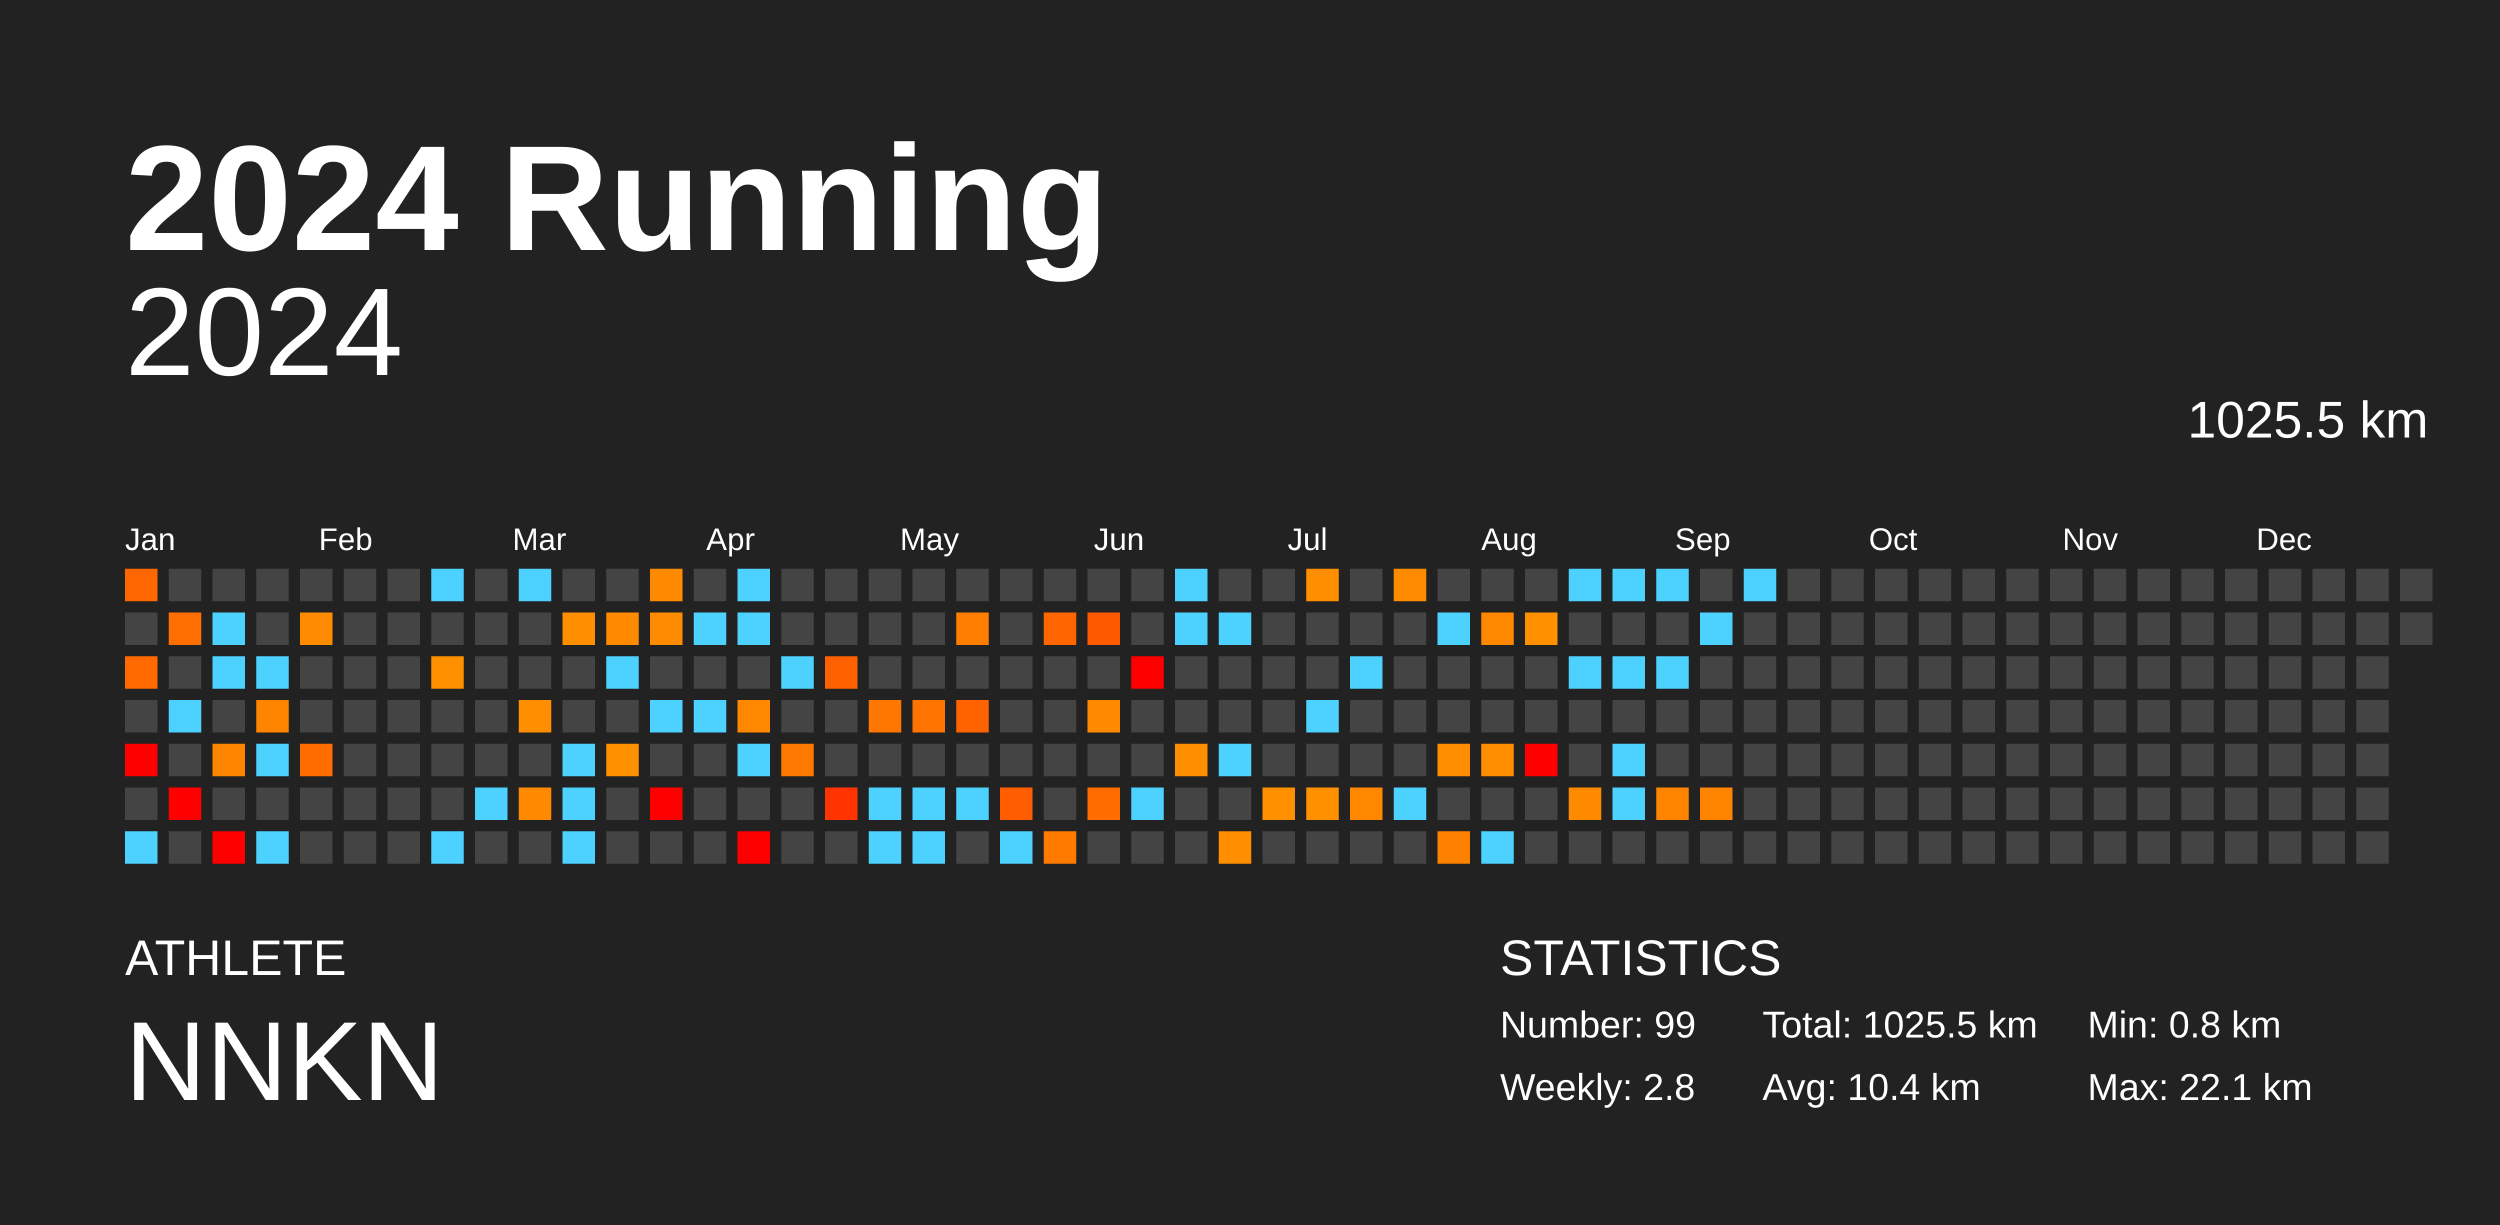
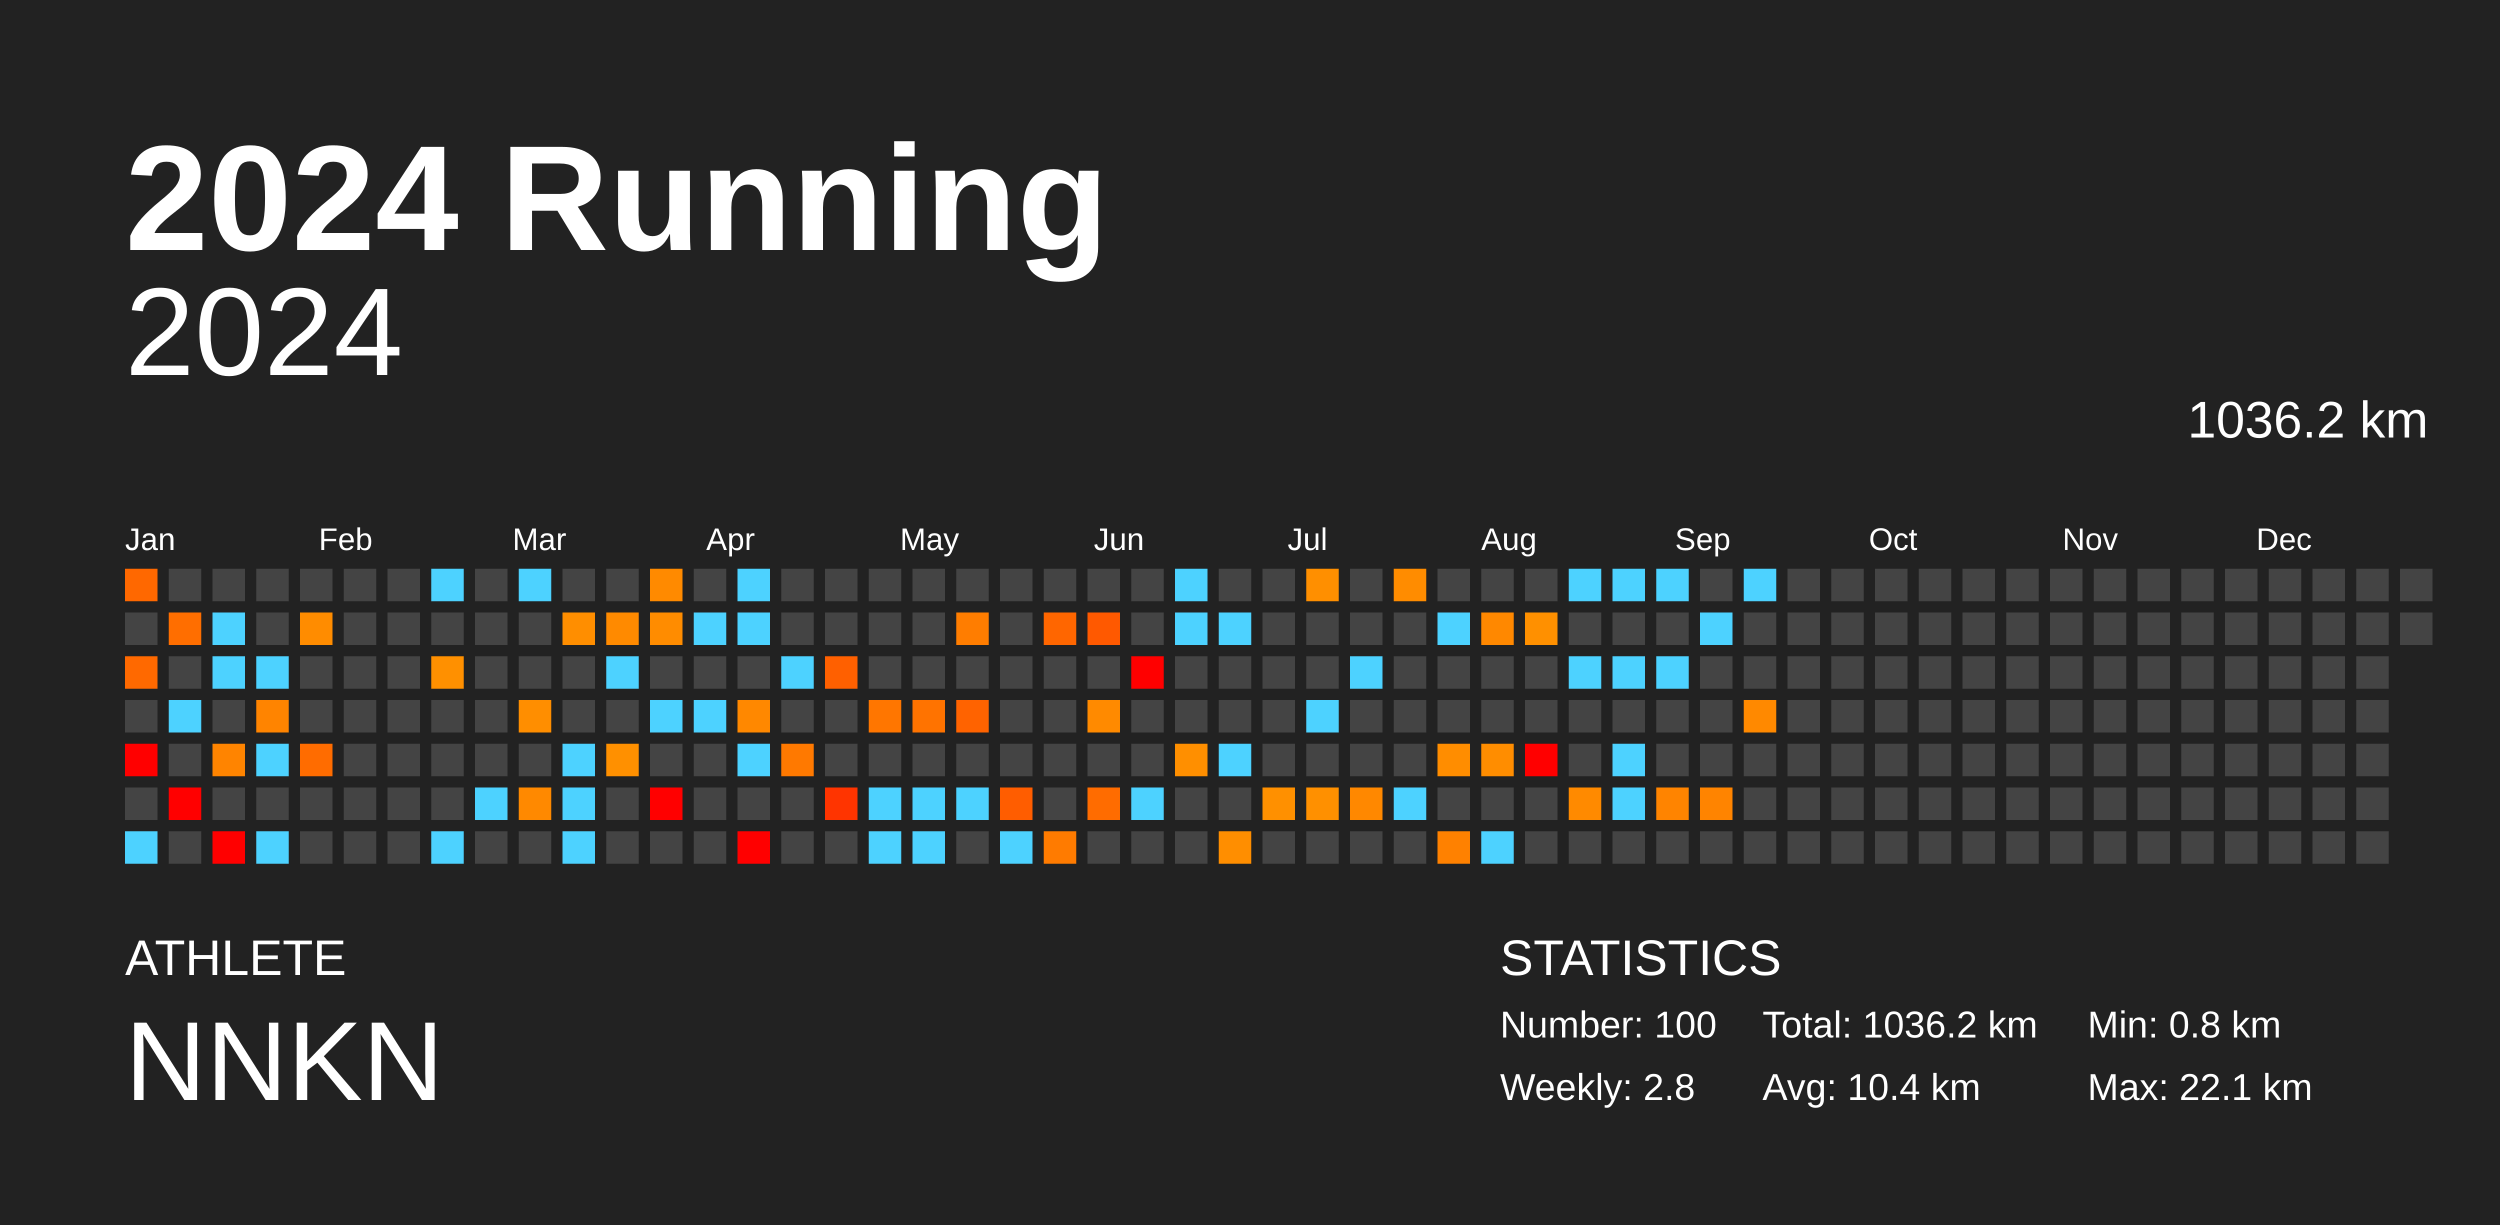
<svg xmlns="http://www.w3.org/2000/svg" baseProfile="full" height="98mm" version="1.1" viewBox="0,0,200,98" width="200mm">
  <defs />
  <rect fill="#222222" height="98" width="200" x="0" y="0" />
  <text fill="#FFFFFF" style="font-size:12px; font-family:Arial; font-weight:bold;" x="10" y="20">2024 Running</text>
  <text fill="#FFFFFF" style="font-size:4px; font-family:Arial" x="10" y="78">ATHLETE</text>
  <text fill="#FFFFFF" style="font-size:9px; font-family:Arial" x="10" y="88">NNKN</text>
  <text fill="#FFFFFF" style="font-size:4px; font-family:Arial" x="120" y="78">STATISTICS</text>
-   <text fill="#FFFFFF" style="font-size:3px; font-family:Arial" x="120" y="83">Number: 99</text>
+   <text fill="#FFFFFF" style="font-size:3px; font-family:Arial" x="120" y="83">Number: 100</text>
  <text fill="#FFFFFF" style="font-size:3px; font-family:Arial" x="120" y="88">Weekly: 2.8</text>
-   <text fill="#FFFFFF" style="font-size:3px; font-family:Arial" x="141" y="83">Total: 1025.5 km</text>
+   <text fill="#FFFFFF" style="font-size:3px; font-family:Arial" x="141" y="83">Total: 1036.2 km</text>
  <text fill="#FFFFFF" style="font-size:3px; font-family:Arial" x="141" y="88">Avg: 10.4 km</text>
  <text fill="#FFFFFF" style="font-size:3px; font-family:Arial" x="167" y="83">Min: 0.8 km</text>
  <text fill="#FFFFFF" style="font-size:3px; font-family:Arial" x="167" y="88">Max: 22.1 km</text>
  <text alignment-baseline="hanging" fill="#FFFFFF" style="font-size:10.0px; font-family:Arial;" x="10" y="30">2024</text>
-   <text alignment-baseline="hanging" fill="#FFFFFF" style="font-size:4.125px; font-family:Arial;" x="175" y="35">1025.5 km</text>
+   <text alignment-baseline="hanging" fill="#FFFFFF" style="font-size:4.125px; font-family:Arial;" x="175" y="35">1036.2 km</text>
  <text fill="#FFFFFF" style="font-size:2.5px; font-family:Arial" x="10.0" y="44">Jan</text>
  <text fill="#FFFFFF" style="font-size:2.5px; font-family:Arial" x="25.5" y="44">Feb</text>
  <text fill="#FFFFFF" style="font-size:2.5px; font-family:Arial" x="41.0" y="44">Mar</text>
  <text fill="#FFFFFF" style="font-size:2.5px; font-family:Arial" x="56.5" y="44">Apr</text>
  <text fill="#FFFFFF" style="font-size:2.5px; font-family:Arial" x="72.0" y="44">May</text>
  <text fill="#FFFFFF" style="font-size:2.5px; font-family:Arial" x="87.5" y="44">Jun</text>
  <text fill="#FFFFFF" style="font-size:2.5px; font-family:Arial" x="103.0" y="44">Jul</text>
  <text fill="#FFFFFF" style="font-size:2.5px; font-family:Arial" x="118.5" y="44">Aug</text>
  <text fill="#FFFFFF" style="font-size:2.5px; font-family:Arial" x="134.0" y="44">Sep</text>
  <text fill="#FFFFFF" style="font-size:2.5px; font-family:Arial" x="149.5" y="44">Oct</text>
  <text fill="#FFFFFF" style="font-size:2.5px; font-family:Arial" x="165.0" y="44">Nov</text>
  <text fill="#FFFFFF" style="font-size:2.5px; font-family:Arial" x="180.5" y="44">Dec</text>
  <rect fill="#ff6800" height="2.6" width="2.6" x="10.0" y="45.5" />
  <rect fill="#444444" height="2.6" width="2.6" x="10.0" y="49.0" />
  <rect fill="#ff6900" height="2.6" width="2.6" x="10.0" y="52.5" />
  <rect fill="#444444" height="2.6" width="2.6" x="10.0" y="56.0" />
  <rect fill="red" height="2.6" width="2.6" x="10.0" y="59.5" />
  <rect fill="#444444" height="2.6" width="2.6" x="10.0" y="63.0" />
  <rect fill="#4dd2ff" height="2.6" width="2.6" x="10.0" y="66.5" />
  <rect fill="#444444" height="2.6" width="2.6" x="13.5" y="45.5" />
  <rect fill="#ff6e00" height="2.6" width="2.6" x="13.5" y="49.0" />
  <rect fill="#444444" height="2.6" width="2.6" x="13.5" y="52.5" />
  <rect fill="#4dd2ff" height="2.6" width="2.6" x="13.5" y="56.0" />
  <rect fill="#444444" height="2.6" width="2.6" x="13.5" y="59.5" />
  <rect fill="red" height="2.6" width="2.6" x="13.5" y="63.0" />
  <rect fill="#444444" height="2.6" width="2.6" x="13.5" y="66.5" />
  <rect fill="#444444" height="2.6" width="2.6" x="17.0" y="45.5" />
  <rect fill="#4dd2ff" height="2.6" width="2.6" x="17.0" y="49.0" />
  <rect fill="#4dd2ff" height="2.6" width="2.6" x="17.0" y="52.5" />
  <rect fill="#444444" height="2.6" width="2.6" x="17.0" y="56.0" />
  <rect fill="#ff8400" height="2.6" width="2.6" x="17.0" y="59.5" />
  <rect fill="#444444" height="2.6" width="2.6" x="17.0" y="63.0" />
  <rect fill="red" height="2.6" width="2.6" x="17.0" y="66.5" />
  <rect fill="#444444" height="2.6" width="2.6" x="20.5" y="45.5" />
  <rect fill="#444444" height="2.6" width="2.6" x="20.5" y="49.0" />
  <rect fill="#4dd2ff" height="2.6" width="2.6" x="20.5" y="52.5" />
  <rect fill="#ff8400" height="2.6" width="2.6" x="20.5" y="56.0" />
  <rect fill="#4dd2ff" height="2.6" width="2.6" x="20.5" y="59.5" />
  <rect fill="#444444" height="2.6" width="2.6" x="20.5" y="63.0" />
  <rect fill="#4dd2ff" height="2.6" width="2.6" x="20.5" y="66.5" />
  <rect fill="#444444" height="2.6" width="2.6" x="24.0" y="45.5" />
  <rect fill="#ff8c00" height="2.6" width="2.6" x="24.0" y="49.0" />
  <rect fill="#444444" height="2.6" width="2.6" x="24.0" y="52.5" />
  <rect fill="#444444" height="2.6" width="2.6" x="24.0" y="56.0" />
  <rect fill="#ff6c00" height="2.6" width="2.6" x="24.0" y="59.5" />
  <rect fill="#444444" height="2.6" width="2.6" x="24.0" y="63.0" />
  <rect fill="#444444" height="2.6" width="2.6" x="24.0" y="66.5" />
  <rect fill="#444444" height="2.6" width="2.6" x="27.5" y="45.5" />
  <rect fill="#444444" height="2.6" width="2.6" x="27.5" y="49.0" />
  <rect fill="#444444" height="2.6" width="2.6" x="27.5" y="52.5" />
  <rect fill="#444444" height="2.6" width="2.6" x="27.5" y="56.0" />
  <rect fill="#444444" height="2.6" width="2.6" x="27.5" y="59.5" />
  <rect fill="#444444" height="2.6" width="2.6" x="27.5" y="63.0" />
  <rect fill="#444444" height="2.6" width="2.6" x="27.5" y="66.5" />
  <rect fill="#444444" height="2.6" width="2.6" x="31.0" y="45.5" />
  <rect fill="#444444" height="2.6" width="2.6" x="31.0" y="49.0" />
  <rect fill="#444444" height="2.6" width="2.6" x="31.0" y="52.5" />
  <rect fill="#444444" height="2.6" width="2.6" x="31.0" y="56.0" />
  <rect fill="#444444" height="2.6" width="2.6" x="31.0" y="59.5" />
  <rect fill="#444444" height="2.6" width="2.6" x="31.0" y="63.0" />
  <rect fill="#444444" height="2.6" width="2.6" x="31.0" y="66.5" />
  <rect fill="#4dd2ff" height="2.6" width="2.6" x="34.5" y="45.5" />
  <rect fill="#444444" height="2.6" width="2.6" x="34.5" y="49.0" />
  <rect fill="#ff9000" height="2.6" width="2.6" x="34.5" y="52.5" />
  <rect fill="#444444" height="2.6" width="2.6" x="34.5" y="56.0" />
  <rect fill="#444444" height="2.6" width="2.6" x="34.5" y="59.5" />
  <rect fill="#444444" height="2.6" width="2.6" x="34.5" y="63.0" />
  <rect fill="#4dd2ff" height="2.6" width="2.6" x="34.5" y="66.5" />
  <rect fill="#444444" height="2.6" width="2.6" x="38.0" y="45.5" />
  <rect fill="#444444" height="2.6" width="2.6" x="38.0" y="49.0" />
  <rect fill="#444444" height="2.6" width="2.6" x="38.0" y="52.5" />
  <rect fill="#444444" height="2.6" width="2.6" x="38.0" y="56.0" />
  <rect fill="#444444" height="2.6" width="2.6" x="38.0" y="59.5" />
  <rect fill="#4dd2ff" height="2.6" width="2.6" x="38.0" y="63.0" />
  <rect fill="#444444" height="2.6" width="2.6" x="38.0" y="66.5" />
  <rect fill="#4dd2ff" height="2.6" width="2.6" x="41.5" y="45.5" />
  <rect fill="#444444" height="2.6" width="2.6" x="41.5" y="49.0" />
  <rect fill="#444444" height="2.6" width="2.6" x="41.5" y="52.5" />
  <rect fill="#ff8e00" height="2.6" width="2.6" x="41.5" y="56.0" />
  <rect fill="#444444" height="2.6" width="2.6" x="41.5" y="59.5" />
  <rect fill="#ff8900" height="2.6" width="2.6" x="41.5" y="63.0" />
  <rect fill="#444444" height="2.6" width="2.6" x="41.5" y="66.5" />
  <rect fill="#444444" height="2.6" width="2.6" x="45.0" y="45.5" />
  <rect fill="#ff8e00" height="2.6" width="2.6" x="45.0" y="49.0" />
  <rect fill="#444444" height="2.6" width="2.6" x="45.0" y="52.5" />
  <rect fill="#444444" height="2.6" width="2.6" x="45.0" y="56.0" />
  <rect fill="#4dd2ff" height="2.6" width="2.6" x="45.0" y="59.5" />
  <rect fill="#4dd2ff" height="2.6" width="2.6" x="45.0" y="63.0" />
  <rect fill="#4dd2ff" height="2.6" width="2.6" x="45.0" y="66.5" />
  <rect fill="#444444" height="2.6" width="2.6" x="48.5" y="45.5" />
  <rect fill="#ff8a00" height="2.6" width="2.6" x="48.5" y="49.0" />
  <rect fill="#4dd2ff" height="2.6" width="2.6" x="48.5" y="52.5" />
  <rect fill="#444444" height="2.6" width="2.6" x="48.5" y="56.0" />
  <rect fill="#ff9000" height="2.6" width="2.6" x="48.5" y="59.5" />
  <rect fill="#444444" height="2.6" width="2.6" x="48.5" y="63.0" />
  <rect fill="#444444" height="2.6" width="2.6" x="48.5" y="66.5" />
  <rect fill="#ff8a00" height="2.6" width="2.6" x="52.0" y="45.5" />
  <rect fill="#ff8c00" height="2.6" width="2.6" x="52.0" y="49.0" />
  <rect fill="#444444" height="2.6" width="2.6" x="52.0" y="52.5" />
  <rect fill="#4dd2ff" height="2.6" width="2.6" x="52.0" y="56.0" />
  <rect fill="#444444" height="2.6" width="2.6" x="52.0" y="59.5" />
  <rect fill="red" height="2.6" width="2.6" x="52.0" y="63.0" />
  <rect fill="#444444" height="2.6" width="2.6" x="52.0" y="66.5" />
  <rect fill="#444444" height="2.6" width="2.6" x="55.5" y="45.5" />
  <rect fill="#4dd2ff" height="2.6" width="2.6" x="55.5" y="49.0" />
  <rect fill="#444444" height="2.6" width="2.6" x="55.5" y="52.5" />
  <rect fill="#4dd2ff" height="2.6" width="2.6" x="55.5" y="56.0" />
  <rect fill="#444444" height="2.6" width="2.6" x="55.5" y="59.5" />
  <rect fill="#444444" height="2.6" width="2.6" x="55.5" y="63.0" />
  <rect fill="#444444" height="2.6" width="2.6" x="55.5" y="66.5" />
  <rect fill="#4dd2ff" height="2.6" width="2.6" x="59.0" y="45.5" />
  <rect fill="#4dd2ff" height="2.6" width="2.6" x="59.0" y="49.0" />
  <rect fill="#444444" height="2.6" width="2.6" x="59.0" y="52.5" />
  <rect fill="#ff8800" height="2.6" width="2.6" x="59.0" y="56.0" />
  <rect fill="#4dd2ff" height="2.6" width="2.6" x="59.0" y="59.5" />
  <rect fill="#444444" height="2.6" width="2.6" x="59.0" y="63.0" />
  <rect fill="red" height="2.6" width="2.6" x="59.0" y="66.5" />
  <rect fill="#444444" height="2.6" width="2.6" x="62.5" y="45.5" />
  <rect fill="#444444" height="2.6" width="2.6" x="62.5" y="49.0" />
  <rect fill="#4dd2ff" height="2.6" width="2.6" x="62.5" y="52.5" />
  <rect fill="#444444" height="2.6" width="2.6" x="62.5" y="56.0" />
  <rect fill="#ff7900" height="2.6" width="2.6" x="62.5" y="59.5" />
  <rect fill="#444444" height="2.6" width="2.6" x="62.5" y="63.0" />
  <rect fill="#444444" height="2.6" width="2.6" x="62.5" y="66.5" />
  <rect fill="#444444" height="2.6" width="2.6" x="66.0" y="45.5" />
  <rect fill="#444444" height="2.6" width="2.6" x="66.0" y="49.0" />
  <rect fill="#ff6000" height="2.6" width="2.6" x="66.0" y="52.5" />
  <rect fill="#444444" height="2.6" width="2.6" x="66.0" y="56.0" />
  <rect fill="#444444" height="2.6" width="2.6" x="66.0" y="59.5" />
  <rect fill="#ff3400" height="2.6" width="2.6" x="66.0" y="63.0" />
  <rect fill="#444444" height="2.6" width="2.6" x="66.0" y="66.5" />
  <rect fill="#444444" height="2.6" width="2.6" x="69.5" y="45.5" />
  <rect fill="#444444" height="2.6" width="2.6" x="69.5" y="49.0" />
  <rect fill="#444444" height="2.6" width="2.6" x="69.5" y="52.5" />
  <rect fill="#ff7600" height="2.6" width="2.6" x="69.5" y="56.0" />
  <rect fill="#444444" height="2.6" width="2.6" x="69.5" y="59.5" />
  <rect fill="#4dd2ff" height="2.6" width="2.6" x="69.5" y="63.0" />
  <rect fill="#4dd2ff" height="2.6" width="2.6" x="69.5" y="66.5" />
  <rect fill="#444444" height="2.6" width="2.6" x="73.0" y="45.5" />
  <rect fill="#444444" height="2.6" width="2.6" x="73.0" y="49.0" />
  <rect fill="#444444" height="2.6" width="2.6" x="73.0" y="52.5" />
  <rect fill="#ff7300" height="2.6" width="2.6" x="73.0" y="56.0" />
  <rect fill="#444444" height="2.6" width="2.6" x="73.0" y="59.5" />
  <rect fill="#4dd2ff" height="2.6" width="2.6" x="73.0" y="63.0" />
  <rect fill="#4dd2ff" height="2.6" width="2.6" x="73.0" y="66.5" />
  <rect fill="#444444" height="2.6" width="2.6" x="76.5" y="45.5" />
  <rect fill="#ff7d00" height="2.6" width="2.6" x="76.5" y="49.0" />
  <rect fill="#444444" height="2.6" width="2.6" x="76.5" y="52.5" />
  <rect fill="#ff6300" height="2.6" width="2.6" x="76.5" y="56.0" />
  <rect fill="#444444" height="2.6" width="2.6" x="76.5" y="59.5" />
  <rect fill="#4dd2ff" height="2.6" width="2.6" x="76.5" y="63.0" />
  <rect fill="#444444" height="2.6" width="2.6" x="76.5" y="66.5" />
  <rect fill="#444444" height="2.6" width="2.6" x="80.0" y="45.5" />
  <rect fill="#444444" height="2.6" width="2.6" x="80.0" y="49.0" />
  <rect fill="#444444" height="2.6" width="2.6" x="80.0" y="52.5" />
  <rect fill="#444444" height="2.6" width="2.6" x="80.0" y="56.0" />
  <rect fill="#444444" height="2.6" width="2.6" x="80.0" y="59.5" />
  <rect fill="#ff5d00" height="2.6" width="2.6" x="80.0" y="63.0" />
  <rect fill="#4dd2ff" height="2.6" width="2.6" x="80.0" y="66.5" />
  <rect fill="#444444" height="2.6" width="2.6" x="83.5" y="45.5" />
  <rect fill="#ff6600" height="2.6" width="2.6" x="83.5" y="49.0" />
  <rect fill="#444444" height="2.6" width="2.6" x="83.5" y="52.5" />
  <rect fill="#444444" height="2.6" width="2.6" x="83.5" y="56.0" />
  <rect fill="#444444" height="2.6" width="2.6" x="83.5" y="59.5" />
  <rect fill="#444444" height="2.6" width="2.6" x="83.5" y="63.0" />
  <rect fill="#ff7b00" height="2.6" width="2.6" x="83.5" y="66.5" />
  <rect fill="#444444" height="2.6" width="2.6" x="87.0" y="45.5" />
  <rect fill="#ff5900" height="2.6" width="2.6" x="87.0" y="49.0" />
  <rect fill="#444444" height="2.6" width="2.6" x="87.0" y="52.5" />
  <rect fill="#ff8a00" height="2.6" width="2.6" x="87.0" y="56.0" />
  <rect fill="#444444" height="2.6" width="2.6" x="87.0" y="59.5" />
  <rect fill="#ff6c00" height="2.6" width="2.6" x="87.0" y="63.0" />
  <rect fill="#444444" height="2.6" width="2.6" x="87.0" y="66.5" />
  <rect fill="#444444" height="2.6" width="2.6" x="90.5" y="45.5" />
  <rect fill="#444444" height="2.6" width="2.6" x="90.5" y="49.0" />
  <rect fill="red" height="2.6" width="2.6" x="90.5" y="52.5" />
  <rect fill="#444444" height="2.6" width="2.6" x="90.5" y="56.0" />
  <rect fill="#444444" height="2.6" width="2.6" x="90.5" y="59.5" />
  <rect fill="#4dd2ff" height="2.6" width="2.6" x="90.5" y="63.0" />
  <rect fill="#444444" height="2.6" width="2.6" x="90.5" y="66.5" />
  <rect fill="#4dd2ff" height="2.6" width="2.6" x="94.0" y="45.5" />
  <rect fill="#4dd2ff" height="2.6" width="2.6" x="94.0" y="49.0" />
  <rect fill="#444444" height="2.6" width="2.6" x="94.0" y="52.5" />
  <rect fill="#444444" height="2.6" width="2.6" x="94.0" y="56.0" />
  <rect fill="#ff8f00" height="2.6" width="2.6" x="94.0" y="59.5" />
  <rect fill="#444444" height="2.6" width="2.6" x="94.0" y="63.0" />
  <rect fill="#444444" height="2.6" width="2.6" x="94.0" y="66.5" />
  <rect fill="#444444" height="2.6" width="2.6" x="97.5" y="45.5" />
  <rect fill="#4dd2ff" height="2.6" width="2.6" x="97.5" y="49.0" />
  <rect fill="#444444" height="2.6" width="2.6" x="97.5" y="52.5" />
  <rect fill="#444444" height="2.6" width="2.6" x="97.5" y="56.0" />
  <rect fill="#4dd2ff" height="2.6" width="2.6" x="97.5" y="59.5" />
  <rect fill="#444444" height="2.6" width="2.6" x="97.5" y="63.0" />
  <rect fill="#ff8e00" height="2.6" width="2.6" x="97.5" y="66.5" />
  <rect fill="#444444" height="2.6" width="2.6" x="101.0" y="45.5" />
  <rect fill="#444444" height="2.6" width="2.6" x="101.0" y="49.0" />
  <rect fill="#444444" height="2.6" width="2.6" x="101.0" y="52.5" />
  <rect fill="#444444" height="2.6" width="2.6" x="101.0" y="56.0" />
  <rect fill="#444444" height="2.6" width="2.6" x="101.0" y="59.5" />
  <rect fill="#ff9000" height="2.6" width="2.6" x="101.0" y="63.0" />
  <rect fill="#444444" height="2.6" width="2.6" x="101.0" y="66.5" />
  <rect fill="#ff8f00" height="2.6" width="2.6" x="104.5" y="45.5" />
  <rect fill="#444444" height="2.6" width="2.6" x="104.5" y="49.0" />
  <rect fill="#444444" height="2.6" width="2.6" x="104.5" y="52.5" />
  <rect fill="#4dd2ff" height="2.6" width="2.6" x="104.5" y="56.0" />
  <rect fill="#444444" height="2.6" width="2.6" x="104.5" y="59.5" />
  <rect fill="#ff9000" height="2.6" width="2.6" x="104.5" y="63.0" />
  <rect fill="#444444" height="2.6" width="2.6" x="104.5" y="66.5" />
  <rect fill="#444444" height="2.6" width="2.6" x="108.0" y="45.5" />
  <rect fill="#444444" height="2.6" width="2.6" x="108.0" y="49.0" />
  <rect fill="#4dd2ff" height="2.6" width="2.6" x="108.0" y="52.5" />
  <rect fill="#444444" height="2.6" width="2.6" x="108.0" y="56.0" />
  <rect fill="#444444" height="2.6" width="2.6" x="108.0" y="59.5" />
  <rect fill="#ff8800" height="2.6" width="2.6" x="108.0" y="63.0" />
  <rect fill="#444444" height="2.6" width="2.6" x="108.0" y="66.5" />
  <rect fill="#ff8c00" height="2.6" width="2.6" x="111.5" y="45.5" />
  <rect fill="#444444" height="2.6" width="2.6" x="111.5" y="49.0" />
  <rect fill="#444444" height="2.6" width="2.6" x="111.5" y="52.5" />
  <rect fill="#444444" height="2.6" width="2.6" x="111.5" y="56.0" />
  <rect fill="#444444" height="2.6" width="2.6" x="111.5" y="59.5" />
  <rect fill="#4dd2ff" height="2.6" width="2.6" x="111.5" y="63.0" />
  <rect fill="#444444" height="2.6" width="2.6" x="111.5" y="66.5" />
  <rect fill="#444444" height="2.6" width="2.6" x="115.0" y="45.5" />
  <rect fill="#4dd2ff" height="2.6" width="2.6" x="115.0" y="49.0" />
  <rect fill="#444444" height="2.6" width="2.6" x="115.0" y="52.5" />
  <rect fill="#444444" height="2.6" width="2.6" x="115.0" y="56.0" />
  <rect fill="#ff8d00" height="2.6" width="2.6" x="115.0" y="59.5" />
  <rect fill="#444444" height="2.6" width="2.6" x="115.0" y="63.0" />
  <rect fill="#ff8100" height="2.6" width="2.6" x="115.0" y="66.5" />
  <rect fill="#444444" height="2.6" width="2.6" x="118.5" y="45.5" />
  <rect fill="#ff8800" height="2.6" width="2.6" x="118.5" y="49.0" />
  <rect fill="#444444" height="2.6" width="2.6" x="118.5" y="52.5" />
  <rect fill="#444444" height="2.6" width="2.6" x="118.5" y="56.0" />
  <rect fill="#ff8d00" height="2.6" width="2.6" x="118.5" y="59.5" />
  <rect fill="#444444" height="2.6" width="2.6" x="118.5" y="63.0" />
  <rect fill="#4dd2ff" height="2.6" width="2.6" x="118.5" y="66.5" />
  <rect fill="#444444" height="2.6" width="2.6" x="122.0" y="45.5" />
  <rect fill="#ff9000" height="2.6" width="2.6" x="122.0" y="49.0" />
  <rect fill="#444444" height="2.6" width="2.6" x="122.0" y="52.5" />
  <rect fill="#444444" height="2.6" width="2.6" x="122.0" y="56.0" />
  <rect fill="red" height="2.6" width="2.6" x="122.0" y="59.5" />
  <rect fill="#444444" height="2.6" width="2.6" x="122.0" y="63.0" />
  <rect fill="#444444" height="2.6" width="2.6" x="122.0" y="66.5" />
  <rect fill="#4dd2ff" height="2.6" width="2.6" x="125.5" y="45.5" />
  <rect fill="#444444" height="2.6" width="2.6" x="125.5" y="49.0" />
  <rect fill="#4dd2ff" height="2.6" width="2.6" x="125.5" y="52.5" />
  <rect fill="#444444" height="2.6" width="2.6" x="125.5" y="56.0" />
  <rect fill="#444444" height="2.6" width="2.6" x="125.5" y="59.5" />
  <rect fill="#ff8a00" height="2.6" width="2.6" x="125.5" y="63.0" />
  <rect fill="#444444" height="2.6" width="2.6" x="125.5" y="66.5" />
  <rect fill="#4dd2ff" height="2.6" width="2.6" x="129.0" y="45.5" />
  <rect fill="#444444" height="2.6" width="2.6" x="129.0" y="49.0" />
  <rect fill="#4dd2ff" height="2.6" width="2.6" x="129.0" y="52.5" />
  <rect fill="#444444" height="2.6" width="2.6" x="129.0" y="56.0" />
  <rect fill="#4dd2ff" height="2.6" width="2.6" x="129.0" y="59.5" />
  <rect fill="#4dd2ff" height="2.6" width="2.6" x="129.0" y="63.0" />
  <rect fill="#444444" height="2.6" width="2.6" x="129.0" y="66.5" />
  <rect fill="#4dd2ff" height="2.6" width="2.6" x="132.5" y="45.5" />
  <rect fill="#444444" height="2.6" width="2.6" x="132.5" y="49.0" />
  <rect fill="#4dd2ff" height="2.6" width="2.6" x="132.5" y="52.5" />
  <rect fill="#444444" height="2.6" width="2.6" x="132.5" y="56.0" />
  <rect fill="#444444" height="2.6" width="2.6" x="132.5" y="59.5" />
  <rect fill="#ff8400" height="2.6" width="2.6" x="132.5" y="63.0" />
  <rect fill="#444444" height="2.6" width="2.6" x="132.5" y="66.5" />
  <rect fill="#444444" height="2.6" width="2.6" x="136.0" y="45.5" />
  <rect fill="#4dd2ff" height="2.6" width="2.6" x="136.0" y="49.0" />
  <rect fill="#444444" height="2.6" width="2.6" x="136.0" y="52.5" />
  <rect fill="#444444" height="2.6" width="2.6" x="136.0" y="56.0" />
  <rect fill="#444444" height="2.6" width="2.6" x="136.0" y="59.5" />
  <rect fill="#ff8400" height="2.6" width="2.6" x="136.0" y="63.0" />
  <rect fill="#444444" height="2.6" width="2.6" x="136.0" y="66.5" />
  <rect fill="#4dd2ff" height="2.6" width="2.6" x="139.5" y="45.5" />
  <rect fill="#444444" height="2.6" width="2.6" x="139.5" y="49.0" />
  <rect fill="#444444" height="2.6" width="2.6" x="139.5" y="52.5" />
-   <rect fill="#444444" height="2.6" width="2.6" x="139.5" y="56.0" />
+   <rect fill="#ff8900" height="2.6" width="2.6" x="139.5" y="56.0" />
  <rect fill="#444444" height="2.6" width="2.6" x="139.5" y="59.5" />
  <rect fill="#444444" height="2.6" width="2.6" x="139.5" y="63.0" />
  <rect fill="#444444" height="2.6" width="2.6" x="139.5" y="66.5" />
  <rect fill="#444444" height="2.6" width="2.6" x="143.0" y="45.5" />
  <rect fill="#444444" height="2.6" width="2.6" x="143.0" y="49.0" />
  <rect fill="#444444" height="2.6" width="2.6" x="143.0" y="52.5" />
  <rect fill="#444444" height="2.6" width="2.6" x="143.0" y="56.0" />
  <rect fill="#444444" height="2.6" width="2.6" x="143.0" y="59.5" />
  <rect fill="#444444" height="2.6" width="2.6" x="143.0" y="63.0" />
  <rect fill="#444444" height="2.6" width="2.6" x="143.0" y="66.5" />
  <rect fill="#444444" height="2.6" width="2.6" x="146.5" y="45.5" />
  <rect fill="#444444" height="2.6" width="2.6" x="146.5" y="49.0" />
  <rect fill="#444444" height="2.6" width="2.6" x="146.5" y="52.5" />
  <rect fill="#444444" height="2.6" width="2.6" x="146.5" y="56.0" />
  <rect fill="#444444" height="2.6" width="2.6" x="146.5" y="59.5" />
  <rect fill="#444444" height="2.6" width="2.6" x="146.5" y="63.0" />
  <rect fill="#444444" height="2.6" width="2.6" x="146.5" y="66.5" />
  <rect fill="#444444" height="2.6" width="2.6" x="150.0" y="45.5" />
  <rect fill="#444444" height="2.6" width="2.6" x="150.0" y="49.0" />
  <rect fill="#444444" height="2.6" width="2.6" x="150.0" y="52.5" />
  <rect fill="#444444" height="2.6" width="2.6" x="150.0" y="56.0" />
  <rect fill="#444444" height="2.6" width="2.6" x="150.0" y="59.5" />
  <rect fill="#444444" height="2.6" width="2.6" x="150.0" y="63.0" />
  <rect fill="#444444" height="2.6" width="2.6" x="150.0" y="66.5" />
  <rect fill="#444444" height="2.6" width="2.6" x="153.5" y="45.5" />
  <rect fill="#444444" height="2.6" width="2.6" x="153.5" y="49.0" />
  <rect fill="#444444" height="2.6" width="2.6" x="153.5" y="52.5" />
  <rect fill="#444444" height="2.6" width="2.6" x="153.5" y="56.0" />
  <rect fill="#444444" height="2.6" width="2.6" x="153.5" y="59.5" />
  <rect fill="#444444" height="2.6" width="2.6" x="153.5" y="63.0" />
  <rect fill="#444444" height="2.6" width="2.6" x="153.5" y="66.5" />
  <rect fill="#444444" height="2.6" width="2.6" x="157.0" y="45.5" />
  <rect fill="#444444" height="2.6" width="2.6" x="157.0" y="49.0" />
  <rect fill="#444444" height="2.6" width="2.6" x="157.0" y="52.5" />
  <rect fill="#444444" height="2.6" width="2.6" x="157.0" y="56.0" />
  <rect fill="#444444" height="2.6" width="2.6" x="157.0" y="59.5" />
  <rect fill="#444444" height="2.6" width="2.6" x="157.0" y="63.0" />
  <rect fill="#444444" height="2.6" width="2.6" x="157.0" y="66.5" />
  <rect fill="#444444" height="2.6" width="2.6" x="160.5" y="45.5" />
  <rect fill="#444444" height="2.6" width="2.6" x="160.5" y="49.0" />
  <rect fill="#444444" height="2.6" width="2.6" x="160.5" y="52.5" />
  <rect fill="#444444" height="2.6" width="2.6" x="160.5" y="56.0" />
  <rect fill="#444444" height="2.6" width="2.6" x="160.5" y="59.5" />
  <rect fill="#444444" height="2.6" width="2.6" x="160.5" y="63.0" />
  <rect fill="#444444" height="2.6" width="2.6" x="160.5" y="66.5" />
  <rect fill="#444444" height="2.6" width="2.6" x="164.0" y="45.5" />
  <rect fill="#444444" height="2.6" width="2.6" x="164.0" y="49.0" />
  <rect fill="#444444" height="2.6" width="2.6" x="164.0" y="52.5" />
  <rect fill="#444444" height="2.6" width="2.6" x="164.0" y="56.0" />
  <rect fill="#444444" height="2.6" width="2.6" x="164.0" y="59.5" />
  <rect fill="#444444" height="2.6" width="2.6" x="164.0" y="63.0" />
  <rect fill="#444444" height="2.6" width="2.6" x="164.0" y="66.5" />
  <rect fill="#444444" height="2.6" width="2.6" x="167.5" y="45.5" />
  <rect fill="#444444" height="2.6" width="2.6" x="167.5" y="49.0" />
  <rect fill="#444444" height="2.6" width="2.6" x="167.5" y="52.5" />
  <rect fill="#444444" height="2.6" width="2.6" x="167.5" y="56.0" />
  <rect fill="#444444" height="2.6" width="2.6" x="167.5" y="59.5" />
  <rect fill="#444444" height="2.6" width="2.6" x="167.5" y="63.0" />
  <rect fill="#444444" height="2.6" width="2.6" x="167.5" y="66.5" />
  <rect fill="#444444" height="2.6" width="2.6" x="171.0" y="45.5" />
  <rect fill="#444444" height="2.6" width="2.6" x="171.0" y="49.0" />
  <rect fill="#444444" height="2.6" width="2.6" x="171.0" y="52.5" />
  <rect fill="#444444" height="2.6" width="2.6" x="171.0" y="56.0" />
  <rect fill="#444444" height="2.6" width="2.6" x="171.0" y="59.5" />
  <rect fill="#444444" height="2.6" width="2.6" x="171.0" y="63.0" />
  <rect fill="#444444" height="2.6" width="2.6" x="171.0" y="66.5" />
  <rect fill="#444444" height="2.6" width="2.6" x="174.5" y="45.5" />
  <rect fill="#444444" height="2.6" width="2.6" x="174.5" y="49.0" />
  <rect fill="#444444" height="2.6" width="2.6" x="174.5" y="52.5" />
  <rect fill="#444444" height="2.6" width="2.6" x="174.5" y="56.0" />
  <rect fill="#444444" height="2.6" width="2.6" x="174.5" y="59.5" />
  <rect fill="#444444" height="2.6" width="2.6" x="174.5" y="63.0" />
  <rect fill="#444444" height="2.6" width="2.6" x="174.5" y="66.5" />
  <rect fill="#444444" height="2.6" width="2.6" x="178.0" y="45.5" />
  <rect fill="#444444" height="2.6" width="2.6" x="178.0" y="49.0" />
  <rect fill="#444444" height="2.6" width="2.6" x="178.0" y="52.5" />
  <rect fill="#444444" height="2.6" width="2.6" x="178.0" y="56.0" />
  <rect fill="#444444" height="2.6" width="2.6" x="178.0" y="59.5" />
  <rect fill="#444444" height="2.6" width="2.6" x="178.0" y="63.0" />
  <rect fill="#444444" height="2.6" width="2.6" x="178.0" y="66.5" />
  <rect fill="#444444" height="2.6" width="2.6" x="181.5" y="45.5" />
  <rect fill="#444444" height="2.6" width="2.6" x="181.5" y="49.0" />
  <rect fill="#444444" height="2.6" width="2.6" x="181.5" y="52.5" />
  <rect fill="#444444" height="2.6" width="2.6" x="181.5" y="56.0" />
  <rect fill="#444444" height="2.6" width="2.6" x="181.5" y="59.5" />
  <rect fill="#444444" height="2.6" width="2.6" x="181.5" y="63.0" />
  <rect fill="#444444" height="2.6" width="2.6" x="181.5" y="66.5" />
  <rect fill="#444444" height="2.6" width="2.6" x="185.0" y="45.5" />
  <rect fill="#444444" height="2.6" width="2.6" x="185.0" y="49.0" />
  <rect fill="#444444" height="2.6" width="2.6" x="185.0" y="52.5" />
  <rect fill="#444444" height="2.6" width="2.6" x="185.0" y="56.0" />
  <rect fill="#444444" height="2.6" width="2.6" x="185.0" y="59.5" />
  <rect fill="#444444" height="2.6" width="2.6" x="185.0" y="63.0" />
  <rect fill="#444444" height="2.6" width="2.6" x="185.0" y="66.5" />
  <rect fill="#444444" height="2.6" width="2.6" x="188.5" y="45.5" />
  <rect fill="#444444" height="2.6" width="2.6" x="188.5" y="49.0" />
  <rect fill="#444444" height="2.6" width="2.6" x="188.5" y="52.5" />
  <rect fill="#444444" height="2.6" width="2.6" x="188.5" y="56.0" />
  <rect fill="#444444" height="2.6" width="2.6" x="188.5" y="59.5" />
  <rect fill="#444444" height="2.6" width="2.6" x="188.5" y="63.0" />
  <rect fill="#444444" height="2.6" width="2.6" x="188.5" y="66.5" />
  <rect fill="#444444" height="2.6" width="2.6" x="192.0" y="45.5" />
  <rect fill="#444444" height="2.6" width="2.6" x="192.0" y="49.0" />
</svg>
